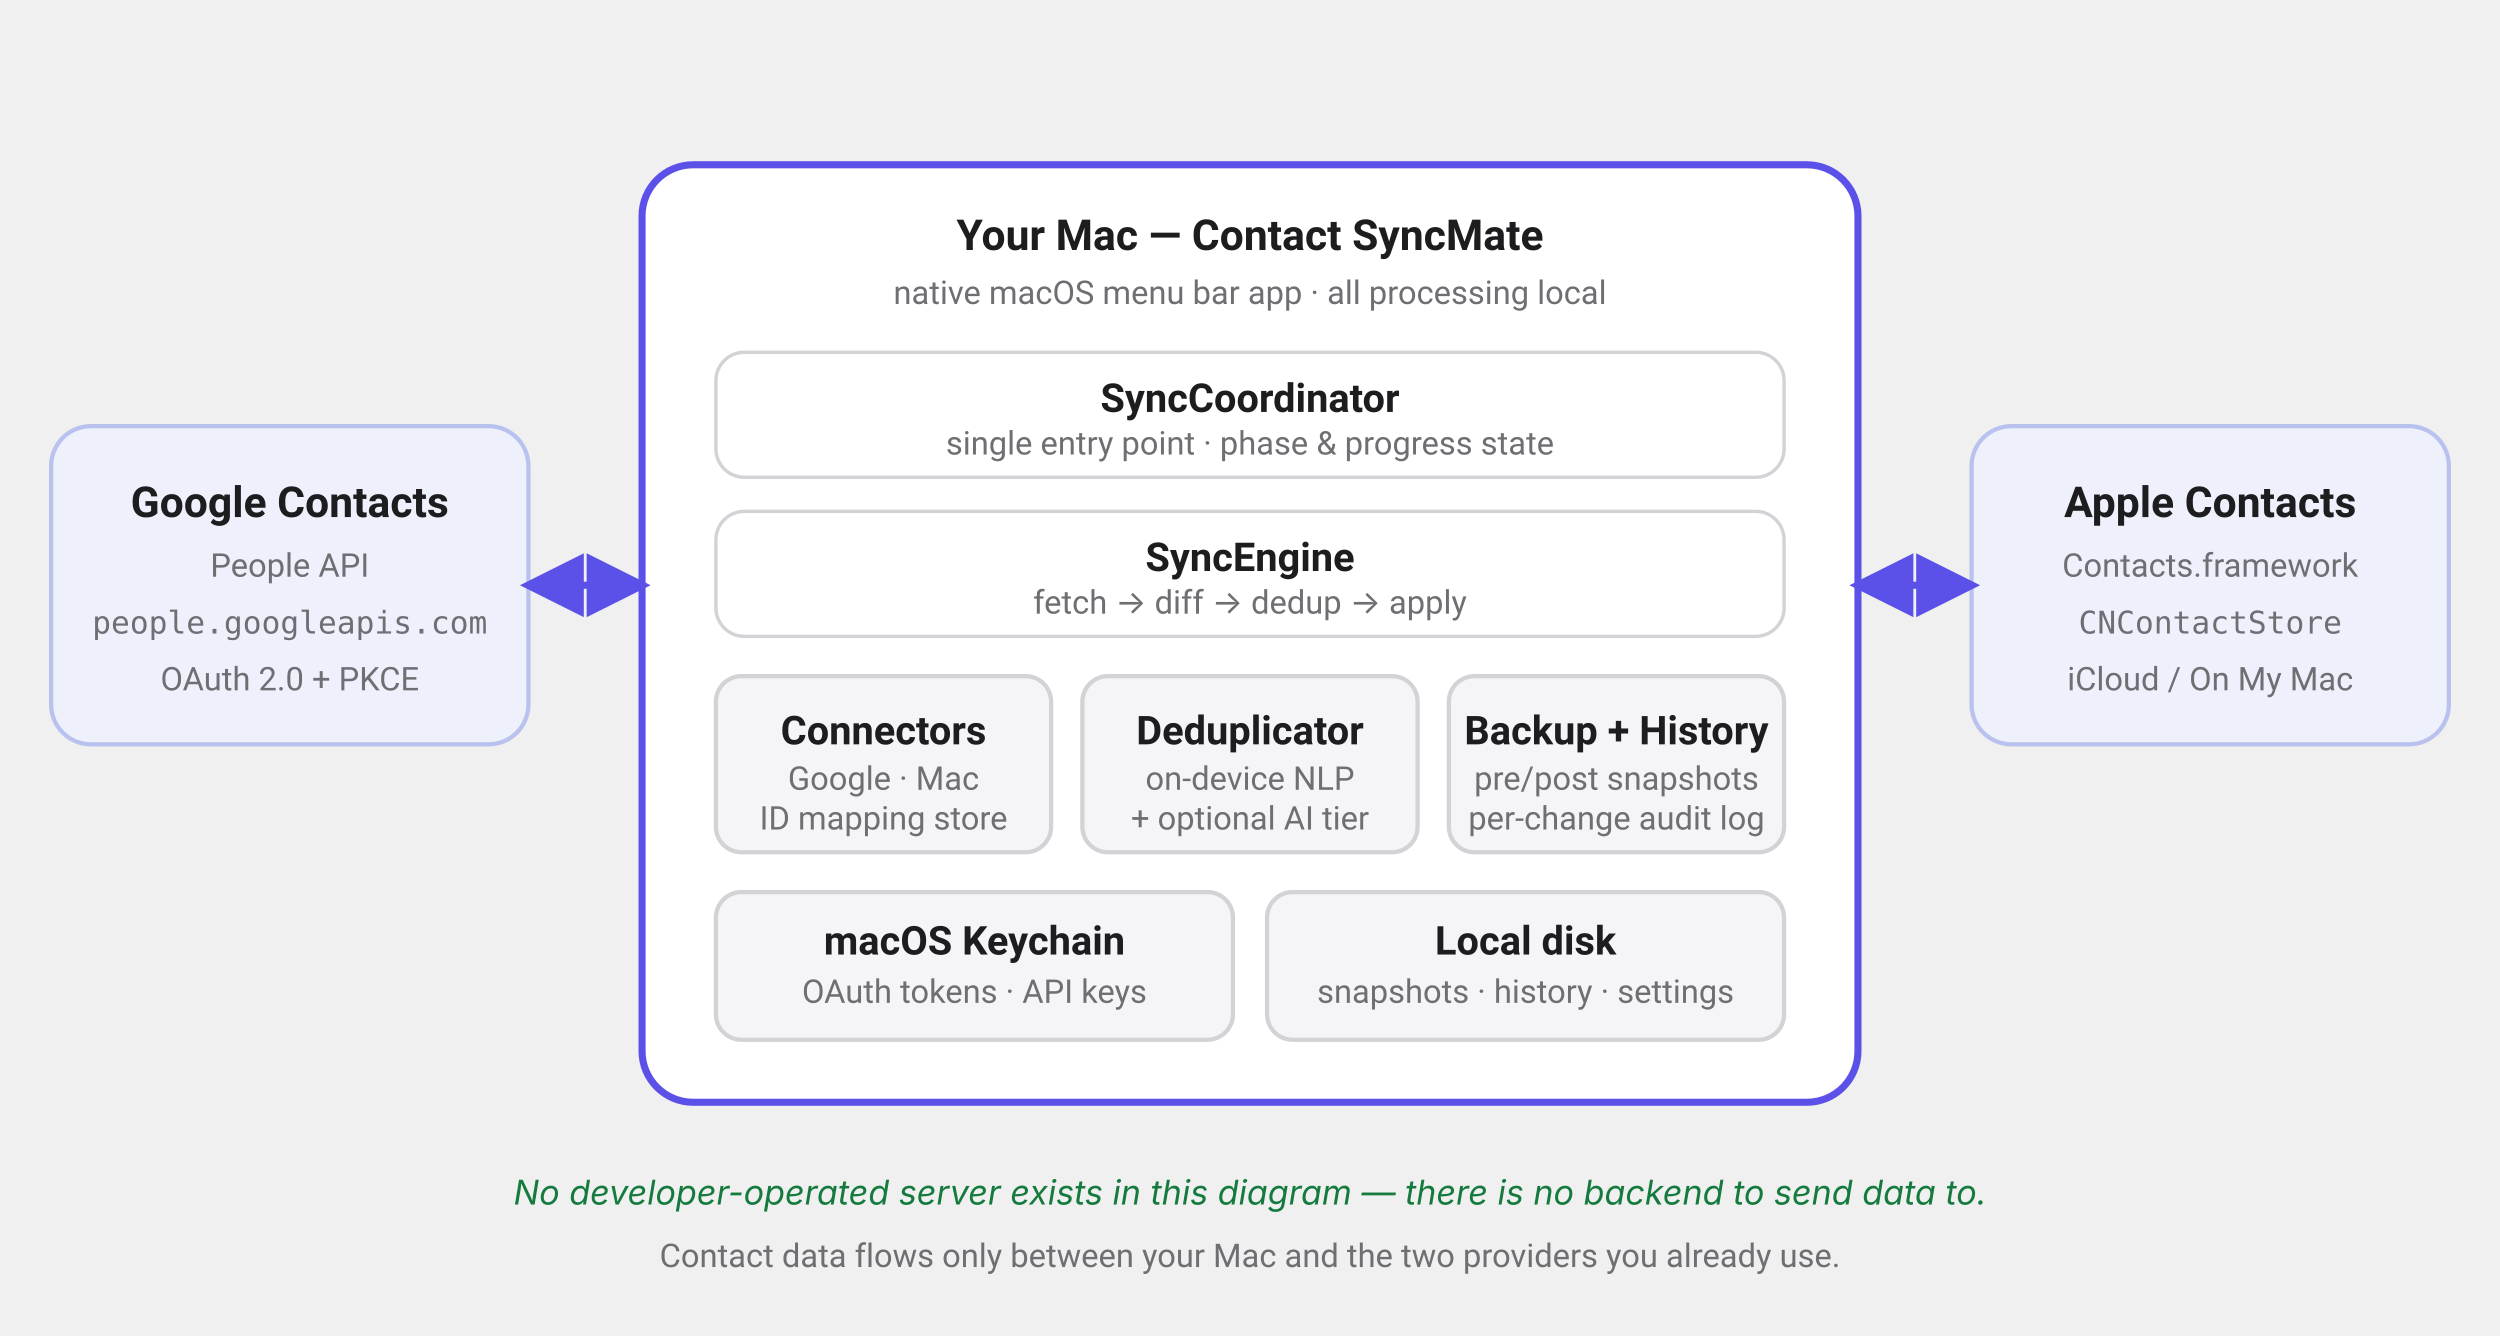
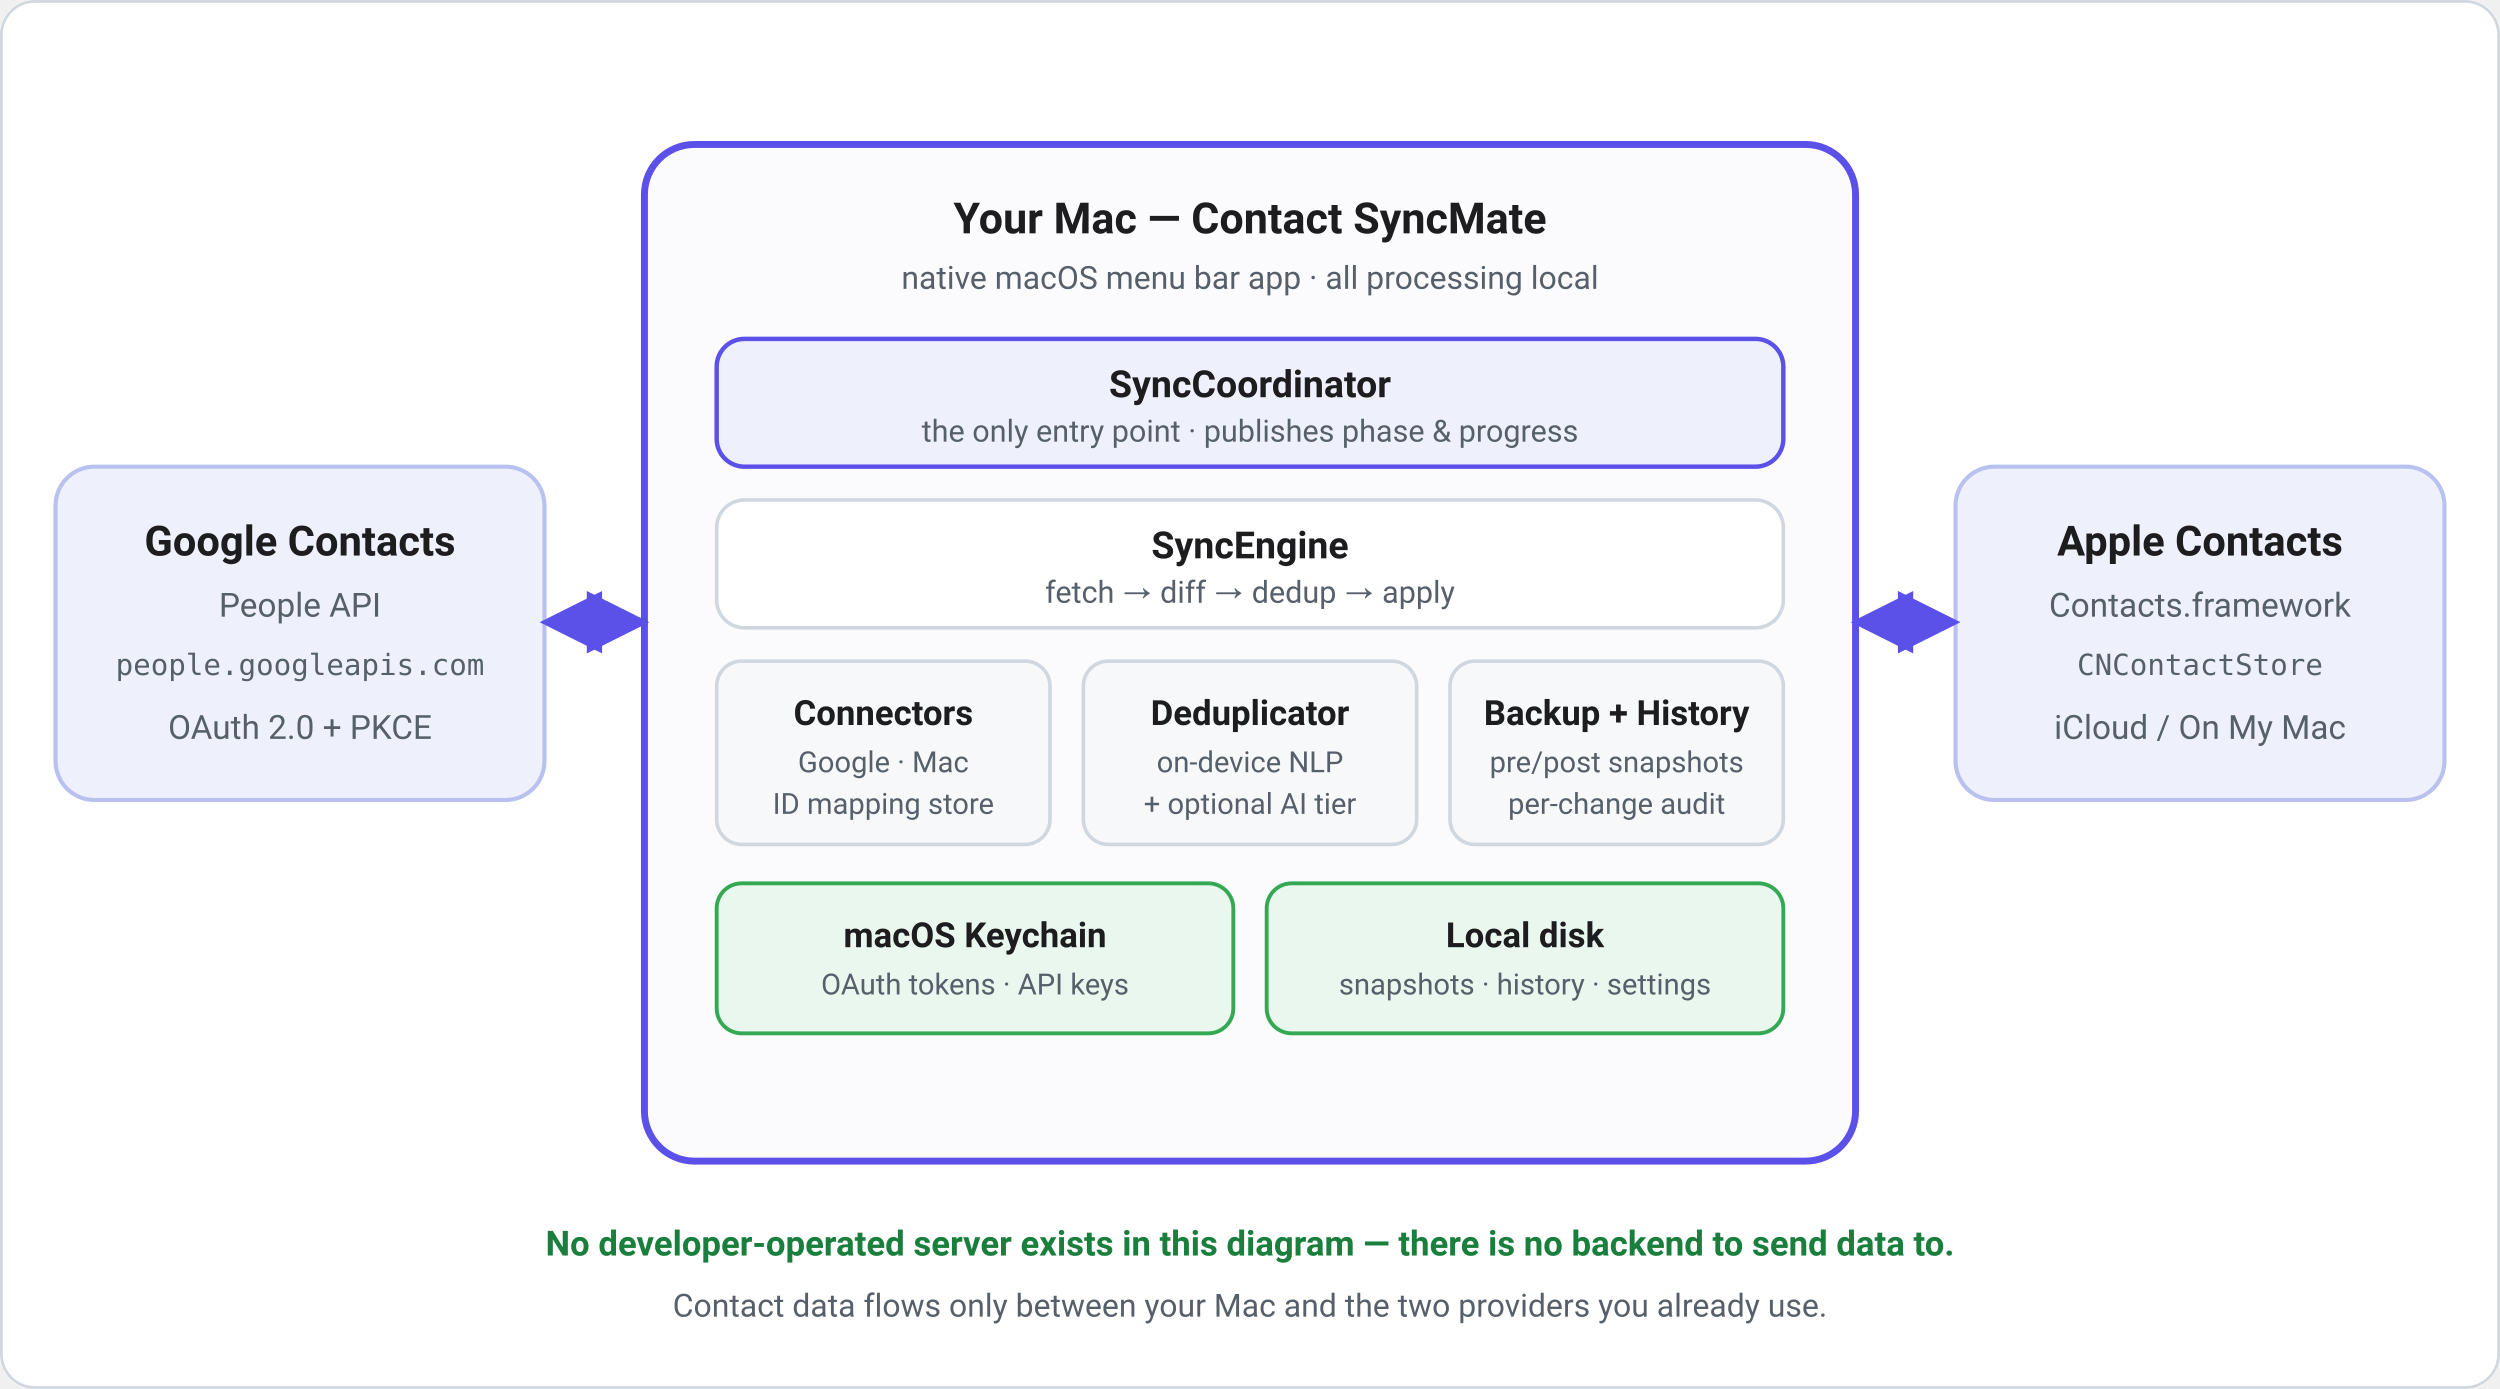
- <svg xmlns="http://www.w3.org/2000/svg" viewBox="0 0 880 470" width="880" height="470" role="img" aria-labelledby="arch-title arch-desc">
-   <style>
-     .lbl   { font: 600 14px -apple-system, "Segoe UI", Roboto, sans-serif; fill: #1d1d1f; }
-     .sub   { font: 400 11.5px -apple-system, "Segoe UI", Roboto, sans-serif; fill: #6e6e73; }
-     .hdr   { font: 700 15px -apple-system, "Segoe UI", Roboto, sans-serif; fill: #1d1d1f; }
-     .mono  { font: 400 11px ui-monospace, SFMono-Regular, Menlo, monospace; fill: #6e6e73; }
-     .box   { fill: #f5f5f7; stroke: #d2d2d7; stroke-width: 1.5; }
-     .cloud { fill: #eef1fb; stroke: #b9c2ee; stroke-width: 1.5; }
-     .mac   { fill: #ffffff; stroke: #5B51E8; stroke-width: 2.5; }
-     .inner { fill: #ffffff; stroke: #d2d2d7; stroke-width: 1.2; }
-     .flow  { stroke: #5B51E8; stroke-width: 2.5; fill: none; }
-     .note  { font: italic 400 12px -apple-system, sans-serif; fill: #147a3d; }
-     @media (prefers-color-scheme: dark) {
-       .lbl, .hdr { fill: #f5f5f7; }
-       .sub, .mono { fill: #a1a1a6; }
-       .box   { fill: #26262a; stroke: #3a3a3c; }
-       .cloud { fill: #23233a; stroke: #4b4b7a; }
-       .mac   { fill: #1c1c1e; stroke: #8b83ff; }
-       .inner { fill: #1f1f21; stroke: #3a3a3c; }
-       .flow  { stroke: #8b83ff; }
-       .note  { fill: #4ade80; }
-     }
-   </style>
+ <svg xmlns="http://www.w3.org/2000/svg" viewBox="0 0 900 500" width="900" height="500" role="img" aria-labelledby="arch-t arch-d" font-family="-apple-system, BlinkMacSystemFont, 'Segoe UI', Roboto, Helvetica, Arial, sans-serif">
+   <rect x="0" y="0" width="900" height="500" rx="12" fill="#ffffff" />
+   <rect x="0.5" y="0.5" width="899" height="499" rx="12" fill="none" stroke="#d0d7de" />
  <defs>
-     <marker id="a-end" markerWidth="9" markerHeight="9" refX="7" refY="4.5" orient="auto">
+     <marker id="ae" markerWidth="9" markerHeight="9" refX="7.5" refY="4.5" orient="auto">
      <path d="M0 0 L9 4.5 L0 9 z" fill="#5B51E8" />
    </marker>
-     <marker id="a-start" markerWidth="9" markerHeight="9" refX="2" refY="4.5" orient="auto">
+     <marker id="as" markerWidth="9" markerHeight="9" refX="1.5" refY="4.5" orient="auto">
      <path d="M9 0 L0 4.5 L9 9 z" fill="#5B51E8" />
    </marker>
  </defs>
-   <rect class="cloud" x="18" y="150" width="168" height="112" rx="14" />
-   <text class="hdr" x="102" y="182" text-anchor="middle">Google Contacts</text>
-   <text class="sub" x="102" y="203" text-anchor="middle">People API</text>
-   <text class="mono" x="102" y="223" text-anchor="middle">people.googleapis.com</text>
-   <text class="sub" x="102" y="243" text-anchor="middle">OAuth 2.0 + PKCE</text>
-   <rect class="cloud" x="694" y="150" width="168" height="112" rx="14" />
-   <text class="hdr" x="778" y="182" text-anchor="middle">Apple Contacts</text>
-   <text class="sub" x="778" y="203" text-anchor="middle">Contacts.framework</text>
-   <text class="mono" x="778" y="223" text-anchor="middle">CNContactStore</text>
-   <text class="sub" x="778" y="243" text-anchor="middle">iCloud / On My Mac</text>
-   <rect class="mac" x="226" y="58" width="428" height="330" rx="18" />
-   <text class="hdr" x="440" y="88" text-anchor="middle">Your Mac — Contact SyncMate</text>
-   <text class="sub" x="440" y="107" text-anchor="middle">native macOS menu bar app · all processing local</text>
-   <rect class="inner" x="252" y="124" width="376" height="44" rx="10" />
-   <text class="lbl" x="440" y="145" text-anchor="middle">SyncCoordinator</text>
-   <text class="sub" x="440" y="160" text-anchor="middle">single entry point · phase &amp; progress state</text>
-   <rect class="inner" x="252" y="180" width="376" height="44" rx="10" />
-   <text class="lbl" x="440" y="201" text-anchor="middle">SyncEngine</text>
-   <text class="sub" x="440" y="216" text-anchor="middle">fetch → diff → dedup → apply</text>
-   <rect class="box" x="252" y="238" width="118" height="62" rx="9" />
-   <text class="lbl" x="311" y="262" text-anchor="middle">Connectors</text>
-   <text class="sub" x="311" y="278" text-anchor="middle">Google · Mac</text>
-   <text class="sub" x="311" y="292" text-anchor="middle">ID mapping store</text>
-   <rect class="box" x="381" y="238" width="118" height="62" rx="9" />
-   <text class="lbl" x="440" y="262" text-anchor="middle">Deduplicator</text>
-   <text class="sub" x="440" y="278" text-anchor="middle">on-device NLP</text>
-   <text class="sub" x="440" y="292" text-anchor="middle">+ optional AI tier</text>
-   <rect class="box" x="510" y="238" width="118" height="62" rx="9" />
-   <text class="lbl" x="569" y="262" text-anchor="middle">Backup + History</text>
-   <text class="sub" x="569" y="278" text-anchor="middle">pre/post snapshots</text>
-   <text class="sub" x="569" y="292" text-anchor="middle">per-change audit log</text>
-   <rect class="box" x="252" y="314" width="182" height="52" rx="9" />
-   <text class="lbl" x="343" y="336" text-anchor="middle">macOS Keychain</text>
-   <text class="sub" x="343" y="353" text-anchor="middle">OAuth tokens · API keys</text>
-   <rect class="box" x="446" y="314" width="182" height="52" rx="9" />
-   <text class="lbl" x="537" y="336" text-anchor="middle">Local disk</text>
-   <text class="sub" x="537" y="353" text-anchor="middle">snapshots · history · settings</text>
-   <path class="flow" d="M188 206 H224" marker-start="url(#a-start)" marker-end="url(#a-end)" />
-   <path class="flow" d="M656 206 H692" marker-start="url(#a-start)" marker-end="url(#a-end)" />
-   <text class="note" x="440" y="424" text-anchor="middle">No developer-operated server exists in this diagram — there is no backend to send data to.</text>
-   <text class="sub" x="440" y="446" text-anchor="middle">Contact data flows only between your Mac and the two providers you already use.</text>
+   <rect x="20" y="168" width="176" height="120" rx="14" fill="#eef1fb" stroke="#b9c2ee" stroke-width="1.5" />
+   <text x="108" y="200" text-anchor="middle" font-size="15" font-weight="700" fill="#1d1d1f">Google Contacts</text>
+   <text x="108" y="222" text-anchor="middle" font-size="12" fill="#57606a">People API</text>
+   <text x="108" y="243" text-anchor="middle" font-size="10.5" font-family="ui-monospace, SFMono-Regular, Menlo, monospace" fill="#57606a">people.googleapis.com</text>
+   <text x="108" y="266" text-anchor="middle" font-size="12" fill="#57606a">OAuth 2.0 + PKCE</text>
+   <rect x="704" y="168" width="176" height="120" rx="14" fill="#eef1fb" stroke="#b9c2ee" stroke-width="1.5" />
+   <text x="792" y="200" text-anchor="middle" font-size="15" font-weight="700" fill="#1d1d1f">Apple Contacts</text>
+   <text x="792" y="222" text-anchor="middle" font-size="12" fill="#57606a">Contacts.framework</text>
+   <text x="792" y="243" text-anchor="middle" font-size="10.5" font-family="ui-monospace, SFMono-Regular, Menlo, monospace" fill="#57606a">CNContactStore</text>
+   <text x="792" y="266" text-anchor="middle" font-size="12" fill="#57606a">iCloud / On My Mac</text>
+   <rect x="232" y="52" width="436" height="366" rx="18" fill="#fbfbfd" stroke="#5B51E8" stroke-width="2.5" />
+   <text x="450" y="84" text-anchor="middle" font-size="15.5" font-weight="700" fill="#1d1d1f">Your Mac — Contact SyncMate</text>
+   <text x="450" y="104" text-anchor="middle" font-size="11.5" fill="#57606a">native macOS menu bar app · all processing local</text>
+   <rect x="258" y="122" width="384" height="46" rx="10" fill="#eef1fb" stroke="#5B51E8" stroke-width="1.6" />
+   <text x="450" y="143" text-anchor="middle" font-size="13.5" font-weight="650" fill="#1d1d1f">SyncCoordinator</text>
+   <text x="450" y="159" text-anchor="middle" font-size="11" fill="#57606a">the only entry point · publishes phase &amp; progress</text>
+   <rect x="258" y="180" width="384" height="46" rx="10" fill="#ffffff" stroke="#d0d7de" stroke-width="1.3" />
+   <text x="450" y="201" text-anchor="middle" font-size="13.5" font-weight="650" fill="#1d1d1f">SyncEngine</text>
+   <text x="450" y="217" text-anchor="middle" font-size="11" fill="#57606a">fetch → diff → dedup → apply</text>
+   <rect x="258" y="238" width="120" height="66" rx="9" fill="#f6f8fa" stroke="#d0d7de" stroke-width="1.3" />
+   <text x="318" y="261" text-anchor="middle" font-size="12.5" font-weight="650" fill="#1d1d1f">Connectors</text>
+   <text x="318" y="278" text-anchor="middle" font-size="10.5" fill="#57606a">Google · Mac</text>
+   <text x="318" y="293" text-anchor="middle" font-size="10.5" fill="#57606a">ID mapping store</text>
+   <rect x="390" y="238" width="120" height="66" rx="9" fill="#f6f8fa" stroke="#d0d7de" stroke-width="1.3" />
+   <text x="450" y="261" text-anchor="middle" font-size="12.5" font-weight="650" fill="#1d1d1f">Deduplicator</text>
+   <text x="450" y="278" text-anchor="middle" font-size="10.5" fill="#57606a">on-device NLP</text>
+   <text x="450" y="293" text-anchor="middle" font-size="10.5" fill="#57606a">+ optional AI tier</text>
+   <rect x="522" y="238" width="120" height="66" rx="9" fill="#f6f8fa" stroke="#d0d7de" stroke-width="1.3" />
+   <text x="582" y="261" text-anchor="middle" font-size="12.5" font-weight="650" fill="#1d1d1f">Backup + History</text>
+   <text x="582" y="278" text-anchor="middle" font-size="10.5" fill="#57606a">pre/post snapshots</text>
+   <text x="582" y="293" text-anchor="middle" font-size="10.5" fill="#57606a">per-change audit</text>
+   <rect x="258" y="318" width="186" height="54" rx="9" fill="#eaf7ee" stroke="#34a853" stroke-width="1.4" />
+   <text x="351" y="341" text-anchor="middle" font-size="12.5" font-weight="650" fill="#1d1d1f">macOS Keychain</text>
+   <text x="351" y="358" text-anchor="middle" font-size="10.5" fill="#57606a">OAuth tokens · API keys</text>
+   <rect x="456" y="318" width="186" height="54" rx="9" fill="#eaf7ee" stroke="#34a853" stroke-width="1.4" />
+   <text x="549" y="341" text-anchor="middle" font-size="12.5" font-weight="650" fill="#1d1d1f">Local disk</text>
+   <text x="549" y="358" text-anchor="middle" font-size="10.5" fill="#57606a">snapshots · history · settings</text>
+   <path d="M198 224 H230" stroke="#5B51E8" stroke-width="2.5" fill="none" marker-start="url(#as)" marker-end="url(#ae)" />
+   <path d="M670 224 H702" stroke="#5B51E8" stroke-width="2.5" fill="none" marker-start="url(#as)" marker-end="url(#ae)" />
+   <text x="450" y="452" text-anchor="middle" font-size="12.5" font-weight="600" fill="#1a7f3c">No developer-operated server exists in this diagram — there is no backend to send data to.</text>
+   <text x="450" y="474" text-anchor="middle" font-size="11.5" fill="#57606a">Contact data flows only between your Mac and the two providers you already use.</text>
</svg>
